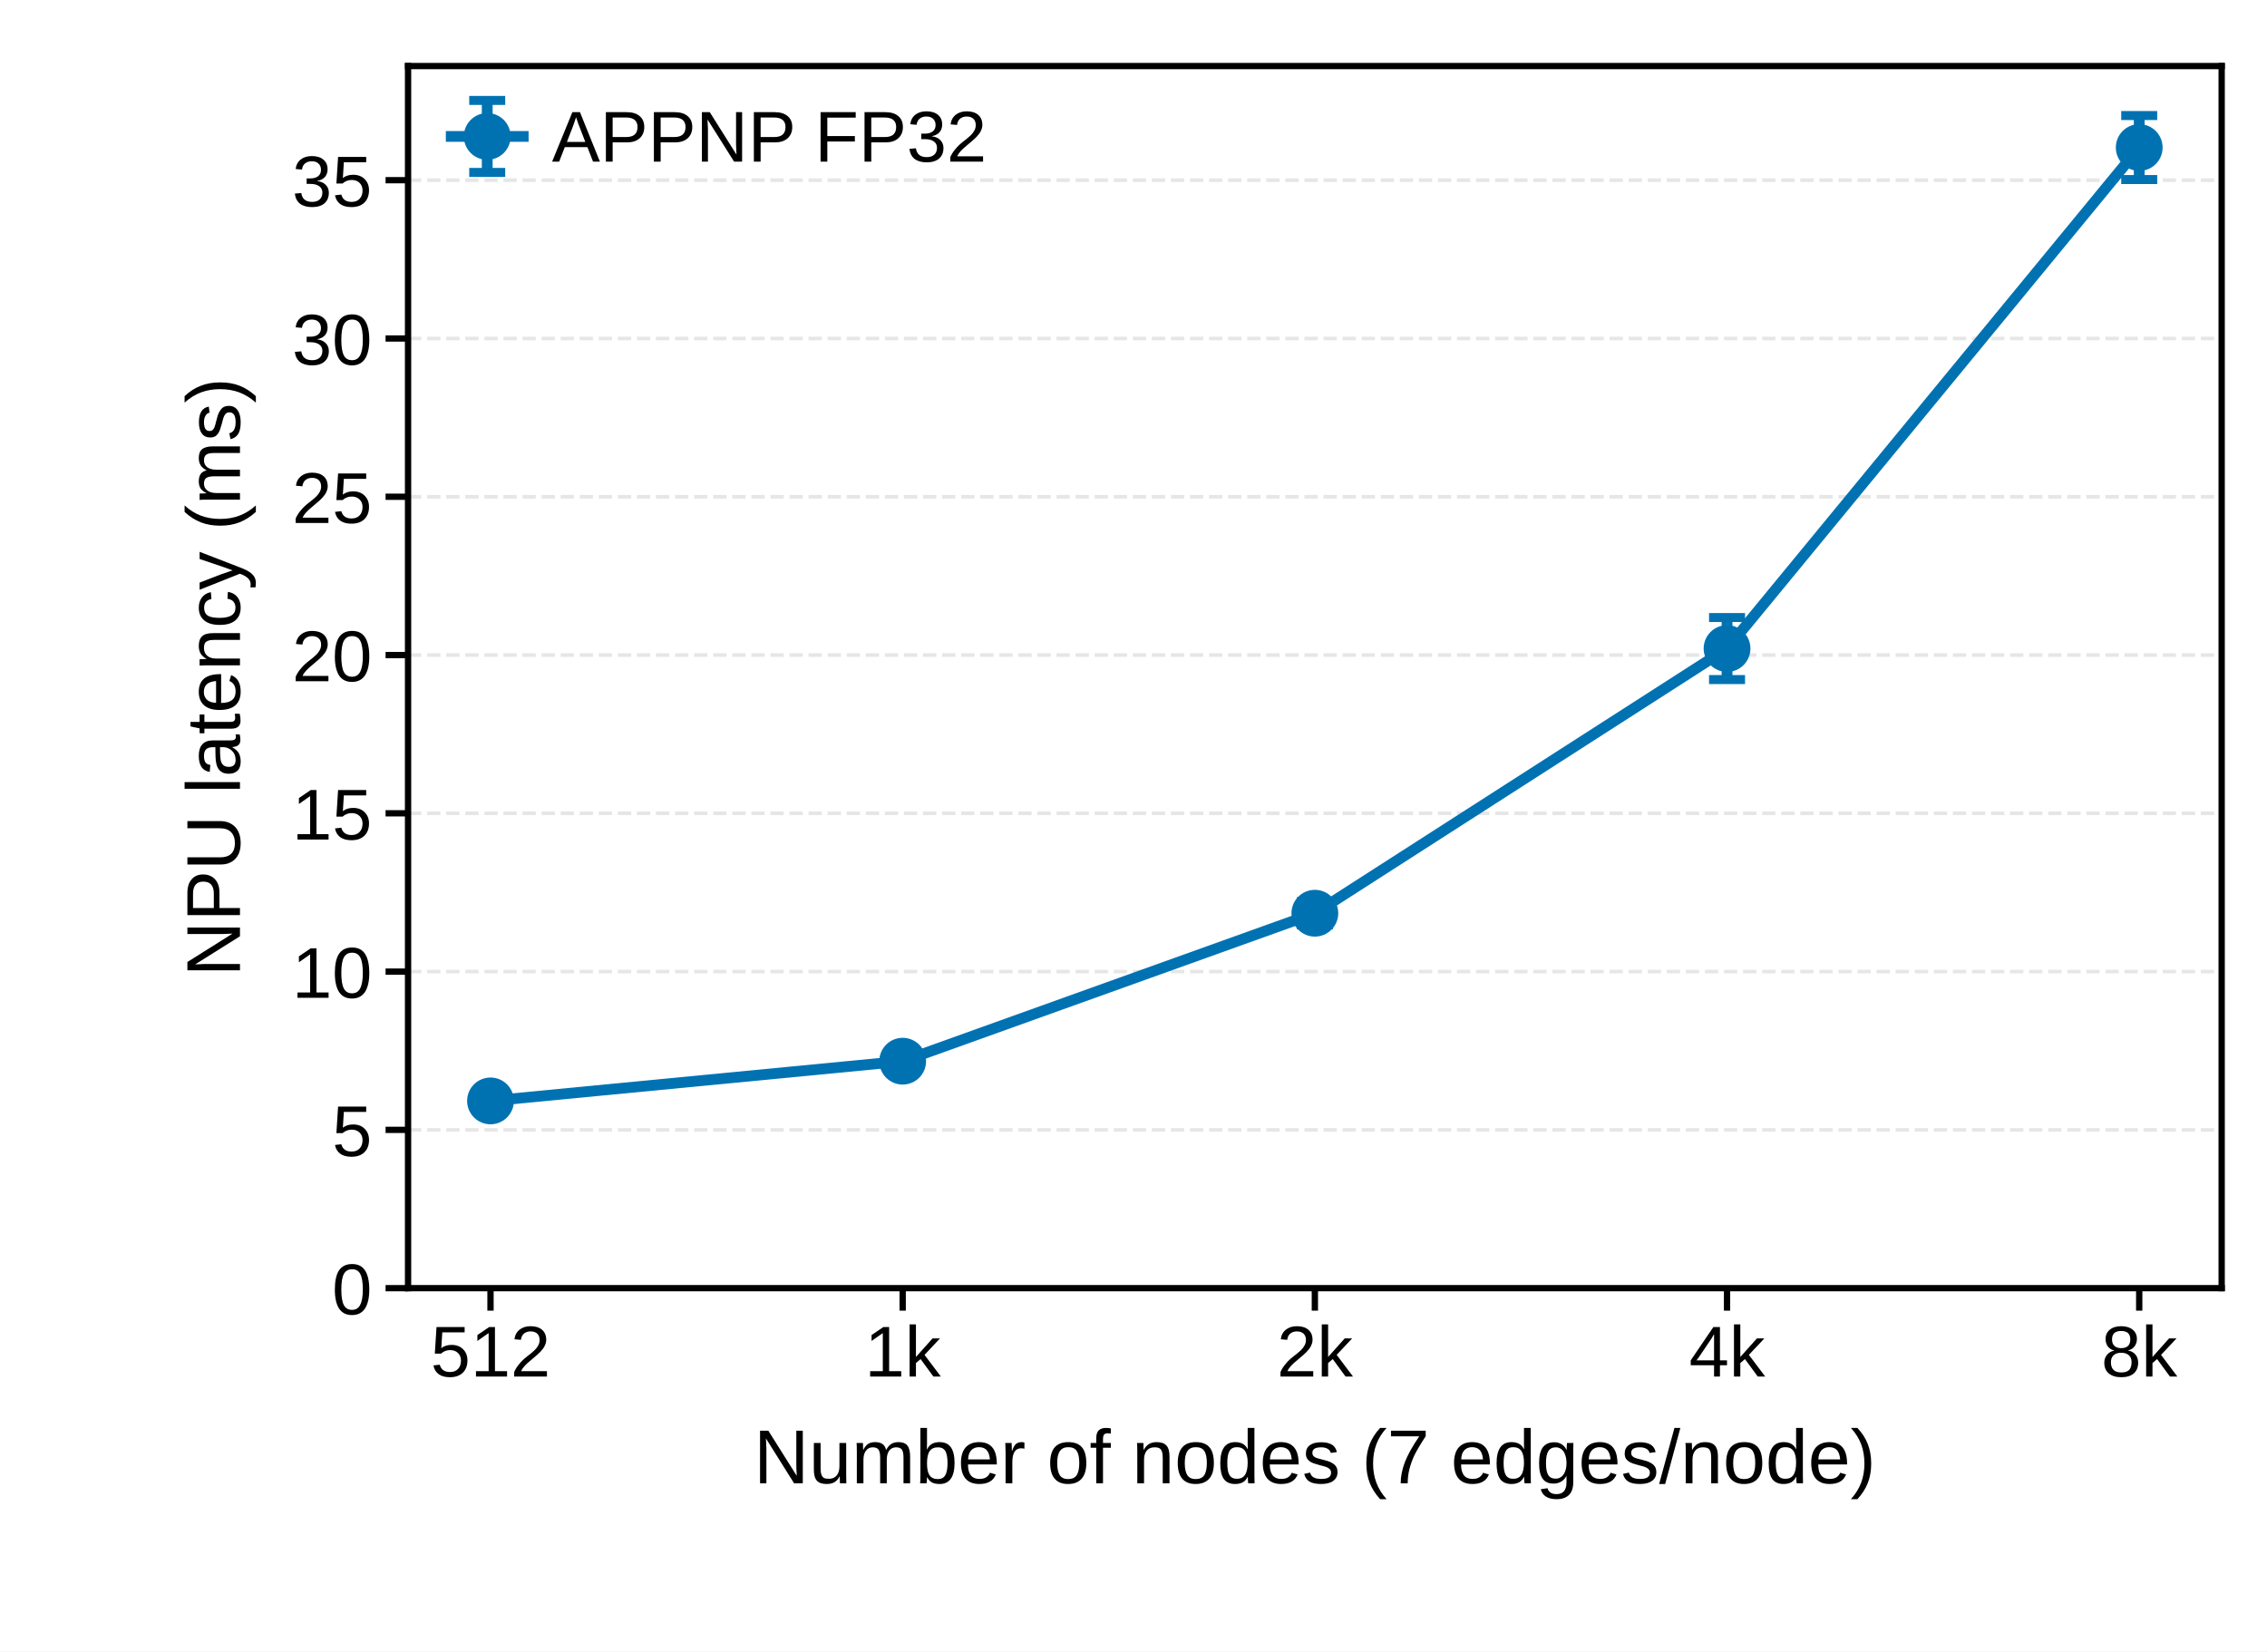
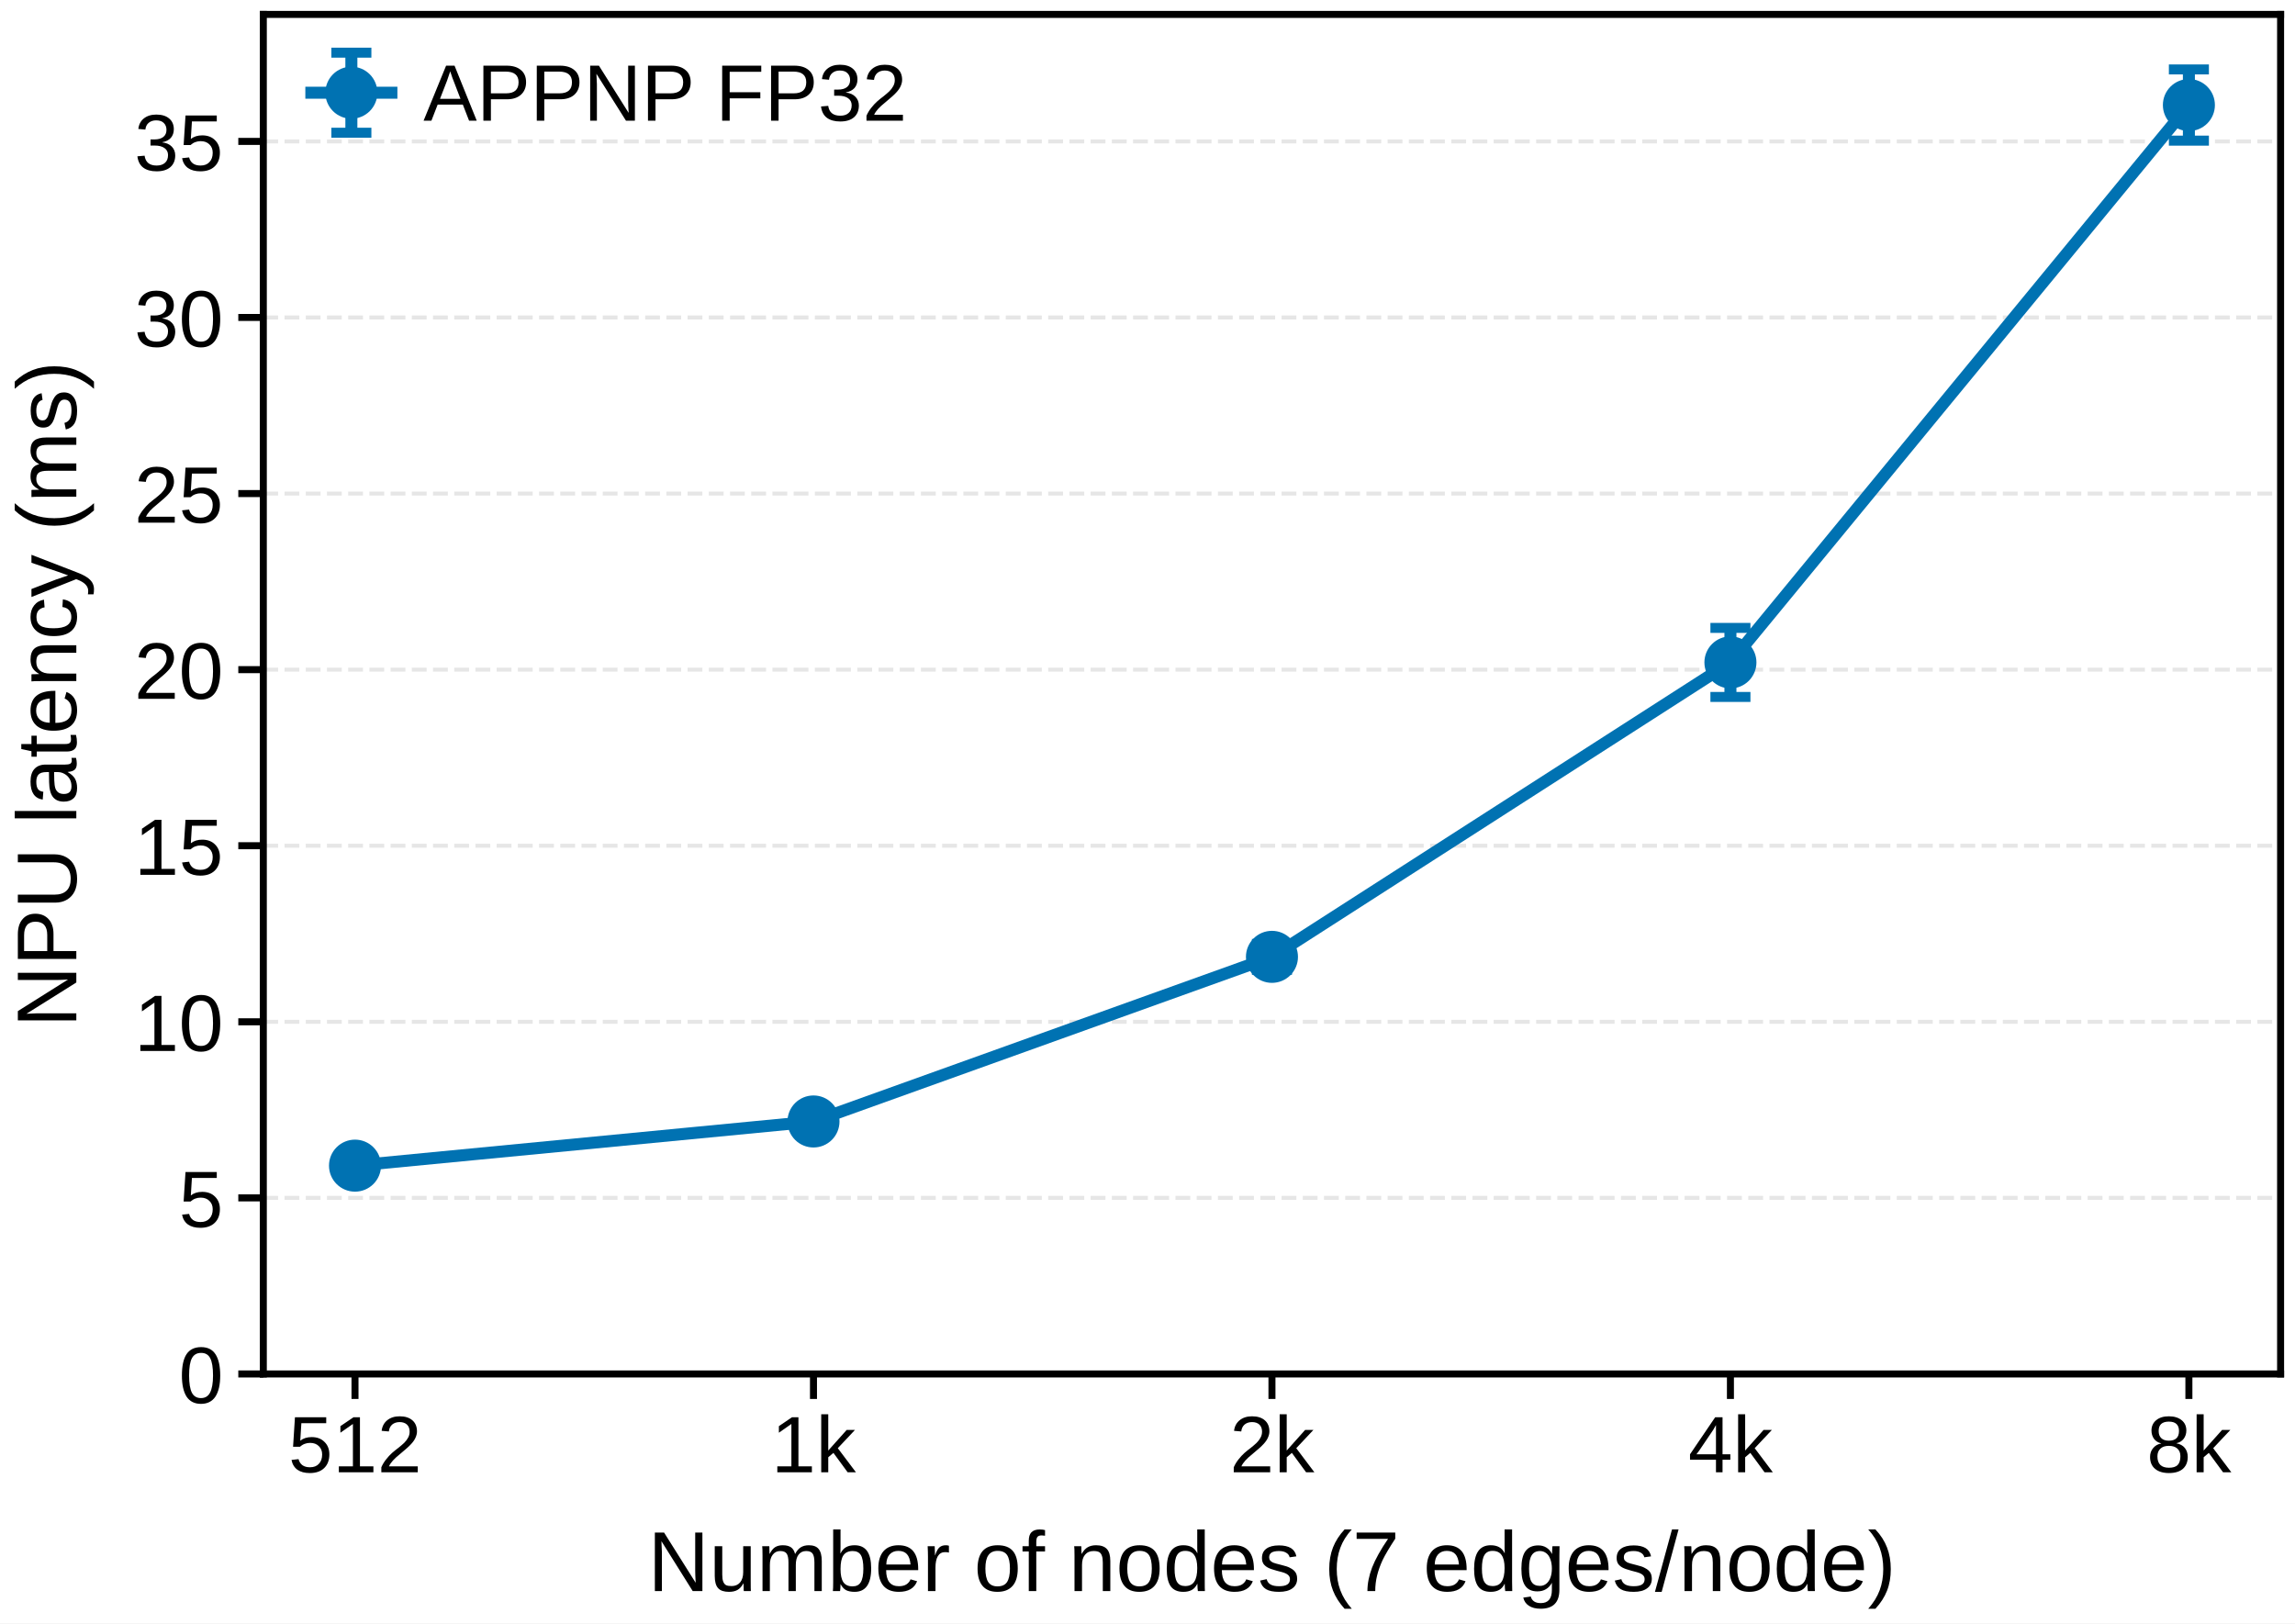
- <svg xmlns="http://www.w3.org/2000/svg" xmlns:xlink="http://www.w3.org/1999/xlink" width="252pt" height="183.6pt" viewBox="0 0 252 183.6" version="1.1">
+ <svg xmlns="http://www.w3.org/2000/svg" xmlns:xlink="http://www.w3.org/1999/xlink" width="229.355pt" height="162.229pt" viewBox="0 0 229.355 162.229" version="1.1">
  <defs>
    <style type="text/css">*{stroke-linejoin: round; stroke-linecap: butt}</style>
  </defs>
  <g id="figure_1">
    <g id="patch_1">
-       <path d="M 0 183.6 L 252 183.6 L 252 0 L 0 0 z " style="fill: #ffffff" />
+       <path d="M 0 162.229 L 229.355 162.229 L 229.355 0 L 0 0 z " style="fill: #ffffff" />
    </g>
    <g id="axes_1">
      <g id="patch_2">
-         <path d="M 45.36 143.208 L 246.96 143.208 L 246.96 7.344 L 45.36 7.344 z " style="fill: #ffffff" />
+         <path d="M 26.315 137.304 L 227.915 137.304 L 227.915 1.44 L 26.315 1.44 z " style="fill: #ffffff" />
      </g>
      <g id="matplotlib.axis_1">
        <g id="xtick_1">
          <g id="line2d_1">
            <defs>
              <path id="m5322cc1f83" d="M 0 0 L 0 2.5 " style="stroke: #000000; stroke-width: 0.7" />
            </defs>
            <g>
-               <use xlink:href="#m5322cc1f83" x="54.524" y="143.208" style="stroke: #000000; stroke-width: 0.7" />
+               <use xlink:href="#m5322cc1f83" x="35.478" y="137.304" style="stroke: #000000; stroke-width: 0.7" />
            </g>
          </g>
          <g id="text_1">
-             <text style="font-size: 8px; font-family: 'Arial', 'DejaVu Sans', sans-serif; text-anchor: middle" x="54.524" y="153.032" transform="rotate(-0 54.52364 153.0322)">512</text>
+             <text style="font-size: 8px; font-family: 'Arial', 'DejaVu Sans', sans-serif; text-anchor: middle" x="35.478" y="147.128" transform="rotate(-0 35.47835 147.1282)">512</text>
          </g>
        </g>
        <g id="xtick_2">
          <g id="line2d_2">
            <g>
-               <use xlink:href="#m5322cc1f83" x="100.342" y="143.208" style="stroke: #000000; stroke-width: 0.7" />
+               <use xlink:href="#m5322cc1f83" x="81.297" y="137.304" style="stroke: #000000; stroke-width: 0.7" />
            </g>
          </g>
          <g id="text_2">
-             <text style="font-size: 8px; font-family: 'Arial', 'DejaVu Sans', sans-serif; text-anchor: middle" x="100.342" y="153.032" transform="rotate(-0 100.3418 153.0322)">1k</text>
+             <text style="font-size: 8px; font-family: 'Arial', 'DejaVu Sans', sans-serif; text-anchor: middle" x="81.297" y="147.128" transform="rotate(-0 81.29654 147.1282)">1k</text>
          </g>
        </g>
        <g id="xtick_3">
          <g id="line2d_3">
            <g>
-               <use xlink:href="#m5322cc1f83" x="146.16" y="143.208" style="stroke: #000000; stroke-width: 0.7" />
+               <use xlink:href="#m5322cc1f83" x="127.115" y="137.304" style="stroke: #000000; stroke-width: 0.7" />
            </g>
          </g>
          <g id="text_3">
-             <text style="font-size: 8px; font-family: 'Arial', 'DejaVu Sans', sans-serif; text-anchor: middle" x="146.16" y="153.032" transform="rotate(-0 146.16 153.0322)">2k</text>
+             <text style="font-size: 8px; font-family: 'Arial', 'DejaVu Sans', sans-serif; text-anchor: middle" x="127.115" y="147.128" transform="rotate(-0 127.1147 147.1282)">2k</text>
          </g>
        </g>
        <g id="xtick_4">
          <g id="line2d_4">
            <g>
-               <use xlink:href="#m5322cc1f83" x="191.978" y="143.208" style="stroke: #000000; stroke-width: 0.7" />
+               <use xlink:href="#m5322cc1f83" x="172.933" y="137.304" style="stroke: #000000; stroke-width: 0.7" />
            </g>
          </g>
          <g id="text_4">
-             <text style="font-size: 8px; font-family: 'Arial', 'DejaVu Sans', sans-serif; text-anchor: middle" x="191.978" y="153.032" transform="rotate(-0 191.9782 153.0322)">4k</text>
+             <text style="font-size: 8px; font-family: 'Arial', 'DejaVu Sans', sans-serif; text-anchor: middle" x="172.933" y="147.128" transform="rotate(-0 172.9329 147.1282)">4k</text>
          </g>
        </g>
        <g id="xtick_5">
          <g id="line2d_5">
            <g>
-               <use xlink:href="#m5322cc1f83" x="237.796" y="143.208" style="stroke: #000000; stroke-width: 0.7" />
+               <use xlink:href="#m5322cc1f83" x="218.751" y="137.304" style="stroke: #000000; stroke-width: 0.7" />
            </g>
          </g>
          <g id="text_5">
-             <text style="font-size: 8px; font-family: 'Arial', 'DejaVu Sans', sans-serif; text-anchor: middle" x="237.796" y="153.032" transform="rotate(-0 237.7964 153.0322)">8k</text>
+             <text style="font-size: 8px; font-family: 'Arial', 'DejaVu Sans', sans-serif; text-anchor: middle" x="218.751" y="147.128" transform="rotate(-0 218.7511 147.1282)">8k</text>
          </g>
        </g>
        <g id="text_6">
-           <text style="font-size: 8.5px; font-family: 'Arial', 'DejaVu Sans', sans-serif; text-anchor: middle" x="146.16" y="164.904" transform="rotate(-0 146.16 164.904)">Number of nodes (7 edges/node)</text>
+           <text style="font-size: 8.5px; font-family: 'Arial', 'DejaVu Sans', sans-serif; text-anchor: middle" x="127.115" y="159" transform="rotate(-0 127.1147 159)">Number of nodes (7 edges/node)</text>
        </g>
      </g>
      <g id="matplotlib.axis_2">
        <g id="ytick_1">
          <g id="line2d_6">
-             <path d="M 45.36 143.208 L 246.96 143.208 " clip-path="url(#pa7cc20d05a)" style="fill: none; stroke-dasharray: 1.48,0.64; stroke-dashoffset: 0; stroke: #b8b8b8; stroke-opacity: 0.35; stroke-width: 0.4" />
+             <path d="M 26.315 137.304 L 227.915 137.304 " clip-path="url(#pe92c45240e)" style="fill: none; stroke-dasharray: 1.48,0.64; stroke-dashoffset: 0; stroke: #b8b8b8; stroke-opacity: 0.35; stroke-width: 0.4" />
          </g>
          <g id="line2d_7">
            <defs>
              <path id="m4a3032c1a7" d="M 0 0 L -2.5 0 " style="stroke: #000000; stroke-width: 0.7" />
            </defs>
            <g>
-               <use xlink:href="#m4a3032c1a7" x="45.36" y="143.208" style="stroke: #000000; stroke-width: 0.7" />
+               <use xlink:href="#m4a3032c1a7" x="26.315" y="137.304" style="stroke: #000000; stroke-width: 0.7" />
            </g>
          </g>
          <g id="text_7">
-             <text style="font-size: 8px; font-family: 'Arial', 'DejaVu Sans', sans-serif; text-anchor: end" x="41.36" y="146.12" transform="rotate(-0 41.36 146.1201)">0</text>
+             <text style="font-size: 8px; font-family: 'Arial', 'DejaVu Sans', sans-serif; text-anchor: end" x="22.315" y="140.216" transform="rotate(-0 22.31472 140.2161)">0</text>
          </g>
        </g>
        <g id="ytick_2">
          <g id="line2d_8">
-             <path d="M 45.36 125.612 L 246.96 125.612 " clip-path="url(#pa7cc20d05a)" style="fill: none; stroke-dasharray: 1.48,0.64; stroke-dashoffset: 0; stroke: #b8b8b8; stroke-opacity: 0.35; stroke-width: 0.4" />
+             <path d="M 26.315 119.708 L 227.915 119.708 " clip-path="url(#pe92c45240e)" style="fill: none; stroke-dasharray: 1.48,0.64; stroke-dashoffset: 0; stroke: #b8b8b8; stroke-opacity: 0.35; stroke-width: 0.4" />
          </g>
          <g id="line2d_9">
            <g>
-               <use xlink:href="#m4a3032c1a7" x="45.36" y="125.612" style="stroke: #000000; stroke-width: 0.7" />
+               <use xlink:href="#m4a3032c1a7" x="26.315" y="119.708" style="stroke: #000000; stroke-width: 0.7" />
            </g>
          </g>
          <g id="text_8">
-             <text style="font-size: 8px; font-family: 'Arial', 'DejaVu Sans', sans-serif; text-anchor: end" x="41.36" y="128.524" transform="rotate(-0 41.36 128.5238)">5</text>
+             <text style="font-size: 8px; font-family: 'Arial', 'DejaVu Sans', sans-serif; text-anchor: end" x="22.315" y="122.62" transform="rotate(-0 22.31472 122.6198)">5</text>
          </g>
        </g>
        <g id="ytick_3">
          <g id="line2d_10">
-             <path d="M 45.36 108.015 L 246.96 108.015 " clip-path="url(#pa7cc20d05a)" style="fill: none; stroke-dasharray: 1.48,0.64; stroke-dashoffset: 0; stroke: #b8b8b8; stroke-opacity: 0.35; stroke-width: 0.4" />
+             <path d="M 26.315 102.111 L 227.915 102.111 " clip-path="url(#pe92c45240e)" style="fill: none; stroke-dasharray: 1.48,0.64; stroke-dashoffset: 0; stroke: #b8b8b8; stroke-opacity: 0.35; stroke-width: 0.4" />
          </g>
          <g id="line2d_11">
            <g>
-               <use xlink:href="#m4a3032c1a7" x="45.36" y="108.015" style="stroke: #000000; stroke-width: 0.7" />
+               <use xlink:href="#m4a3032c1a7" x="26.315" y="102.111" style="stroke: #000000; stroke-width: 0.7" />
            </g>
          </g>
          <g id="text_9">
-             <text style="font-size: 8px; font-family: 'Arial', 'DejaVu Sans', sans-serif; text-anchor: end" x="41.36" y="110.928" transform="rotate(-0 41.36 110.9276)">10</text>
+             <text style="font-size: 8px; font-family: 'Arial', 'DejaVu Sans', sans-serif; text-anchor: end" x="22.315" y="105.024" transform="rotate(-0 22.31472 105.0236)">10</text>
          </g>
        </g>
        <g id="ytick_4">
          <g id="line2d_12">
-             <path d="M 45.36 90.419 L 246.96 90.419 " clip-path="url(#pa7cc20d05a)" style="fill: none; stroke-dasharray: 1.48,0.64; stroke-dashoffset: 0; stroke: #b8b8b8; stroke-opacity: 0.35; stroke-width: 0.4" />
+             <path d="M 26.315 84.515 L 227.915 84.515 " clip-path="url(#pe92c45240e)" style="fill: none; stroke-dasharray: 1.48,0.64; stroke-dashoffset: 0; stroke: #b8b8b8; stroke-opacity: 0.35; stroke-width: 0.4" />
          </g>
          <g id="line2d_13">
            <g>
-               <use xlink:href="#m4a3032c1a7" x="45.36" y="90.419" style="stroke: #000000; stroke-width: 0.7" />
+               <use xlink:href="#m4a3032c1a7" x="26.315" y="84.515" style="stroke: #000000; stroke-width: 0.7" />
            </g>
          </g>
          <g id="text_10">
-             <text style="font-size: 8px; font-family: 'Arial', 'DejaVu Sans', sans-serif; text-anchor: end" x="41.36" y="93.331" transform="rotate(-0 41.36 93.33131)">15</text>
+             <text style="font-size: 8px; font-family: 'Arial', 'DejaVu Sans', sans-serif; text-anchor: end" x="22.315" y="87.427" transform="rotate(-0 22.31472 87.42731)">15</text>
          </g>
        </g>
        <g id="ytick_5">
          <g id="line2d_14">
-             <path d="M 45.36 72.823 L 246.96 72.823 " clip-path="url(#pa7cc20d05a)" style="fill: none; stroke-dasharray: 1.48,0.64; stroke-dashoffset: 0; stroke: #b8b8b8; stroke-opacity: 0.35; stroke-width: 0.4" />
+             <path d="M 26.315 66.919 L 227.915 66.919 " clip-path="url(#pe92c45240e)" style="fill: none; stroke-dasharray: 1.48,0.64; stroke-dashoffset: 0; stroke: #b8b8b8; stroke-opacity: 0.35; stroke-width: 0.4" />
          </g>
          <g id="line2d_15">
            <g>
-               <use xlink:href="#m4a3032c1a7" x="45.36" y="72.823" style="stroke: #000000; stroke-width: 0.7" />
+               <use xlink:href="#m4a3032c1a7" x="26.315" y="66.919" style="stroke: #000000; stroke-width: 0.7" />
            </g>
          </g>
          <g id="text_11">
-             <text style="font-size: 8px; font-family: 'Arial', 'DejaVu Sans', sans-serif; text-anchor: end" x="41.36" y="75.735" transform="rotate(-0 41.36 75.73504)">20</text>
+             <text style="font-size: 8px; font-family: 'Arial', 'DejaVu Sans', sans-serif; text-anchor: end" x="22.315" y="69.831" transform="rotate(-0 22.31472 69.83104)">20</text>
          </g>
        </g>
        <g id="ytick_6">
          <g id="line2d_16">
-             <path d="M 45.36 55.227 L 246.96 55.227 " clip-path="url(#pa7cc20d05a)" style="fill: none; stroke-dasharray: 1.48,0.64; stroke-dashoffset: 0; stroke: #b8b8b8; stroke-opacity: 0.35; stroke-width: 0.4" />
+             <path d="M 26.315 49.323 L 227.915 49.323 " clip-path="url(#pe92c45240e)" style="fill: none; stroke-dasharray: 1.48,0.64; stroke-dashoffset: 0; stroke: #b8b8b8; stroke-opacity: 0.35; stroke-width: 0.4" />
          </g>
          <g id="line2d_17">
            <g>
-               <use xlink:href="#m4a3032c1a7" x="45.36" y="55.227" style="stroke: #000000; stroke-width: 0.7" />
+               <use xlink:href="#m4a3032c1a7" x="26.315" y="49.323" style="stroke: #000000; stroke-width: 0.7" />
            </g>
          </g>
          <g id="text_12">
-             <text style="font-size: 8px; font-family: 'Arial', 'DejaVu Sans', sans-serif; text-anchor: end" x="41.36" y="58.139" transform="rotate(-0 41.36 58.13877)">25</text>
+             <text style="font-size: 8px; font-family: 'Arial', 'DejaVu Sans', sans-serif; text-anchor: end" x="22.315" y="52.235" transform="rotate(-0 22.31472 52.23477)">25</text>
          </g>
        </g>
        <g id="ytick_7">
          <g id="line2d_18">
-             <path d="M 45.36 37.63 L 246.96 37.63 " clip-path="url(#pa7cc20d05a)" style="fill: none; stroke-dasharray: 1.48,0.64; stroke-dashoffset: 0; stroke: #b8b8b8; stroke-opacity: 0.35; stroke-width: 0.4" />
+             <path d="M 26.315 31.726 L 227.915 31.726 " clip-path="url(#pe92c45240e)" style="fill: none; stroke-dasharray: 1.48,0.64; stroke-dashoffset: 0; stroke: #b8b8b8; stroke-opacity: 0.35; stroke-width: 0.4" />
          </g>
          <g id="line2d_19">
            <g>
-               <use xlink:href="#m4a3032c1a7" x="45.36" y="37.63" style="stroke: #000000; stroke-width: 0.7" />
+               <use xlink:href="#m4a3032c1a7" x="26.315" y="31.726" style="stroke: #000000; stroke-width: 0.7" />
            </g>
          </g>
          <g id="text_13">
-             <text style="font-size: 8px; font-family: 'Arial', 'DejaVu Sans', sans-serif; text-anchor: end" x="41.36" y="40.543" transform="rotate(-0 41.36 40.54251)">30</text>
+             <text style="font-size: 8px; font-family: 'Arial', 'DejaVu Sans', sans-serif; text-anchor: end" x="22.315" y="34.639" transform="rotate(-0 22.31472 34.63851)">30</text>
          </g>
        </g>
        <g id="ytick_8">
          <g id="line2d_20">
-             <path d="M 45.36 20.034 L 246.96 20.034 " clip-path="url(#pa7cc20d05a)" style="fill: none; stroke-dasharray: 1.48,0.64; stroke-dashoffset: 0; stroke: #b8b8b8; stroke-opacity: 0.35; stroke-width: 0.4" />
+             <path d="M 26.315 14.13 L 227.915 14.13 " clip-path="url(#pe92c45240e)" style="fill: none; stroke-dasharray: 1.48,0.64; stroke-dashoffset: 0; stroke: #b8b8b8; stroke-opacity: 0.35; stroke-width: 0.4" />
          </g>
          <g id="line2d_21">
            <g>
-               <use xlink:href="#m4a3032c1a7" x="45.36" y="20.034" style="stroke: #000000; stroke-width: 0.7" />
+               <use xlink:href="#m4a3032c1a7" x="26.315" y="14.13" style="stroke: #000000; stroke-width: 0.7" />
            </g>
          </g>
          <g id="text_14">
-             <text style="font-size: 8px; font-family: 'Arial', 'DejaVu Sans', sans-serif; text-anchor: end" x="41.36" y="22.946" transform="rotate(-0 41.36 22.94624)">35</text>
+             <text style="font-size: 8px; font-family: 'Arial', 'DejaVu Sans', sans-serif; text-anchor: end" x="22.315" y="17.042" transform="rotate(-0 22.31472 17.04224)">35</text>
          </g>
        </g>
        <g id="text_15">
-           <text style="font-size: 8.5px; font-family: 'Arial', 'DejaVu Sans', sans-serif; text-anchor: middle" x="26.674" y="75.276" transform="rotate(-90 26.67352 75.276)">NPU latency (ms)</text>
+           <text style="font-size: 8.5px; font-family: 'Arial', 'DejaVu Sans', sans-serif; text-anchor: middle" x="7.628" y="69.372" transform="rotate(-90 7.628232 69.372)">NPU latency (ms)</text>
        </g>
      </g>
      <g id="LineCollection_1">
-         <path d="M 54.524 122.828 L 54.524 121.953 " clip-path="url(#pa7cc20d05a)" style="fill: none; stroke: #0072b2; stroke-width: 1.2" />
-         <path d="M 100.342 118.661 L 100.342 117.291 " clip-path="url(#pa7cc20d05a)" style="fill: none; stroke: #0072b2; stroke-width: 1.2" />
-         <path d="M 146.16 102.821 L 146.16 100.229 " clip-path="url(#pa7cc20d05a)" style="fill: none; stroke: #0072b2; stroke-width: 1.2" />
-         <path d="M 191.978 75.55 L 191.978 68.651 " clip-path="url(#pa7cc20d05a)" style="fill: none; stroke: #0072b2; stroke-width: 1.2" />
-         <path d="M 237.796 19.959 L 237.796 12.843 " clip-path="url(#pa7cc20d05a)" style="fill: none; stroke: #0072b2; stroke-width: 1.2" />
+         <path d="M 35.478 116.924 L 35.478 116.049 " clip-path="url(#pe92c45240e)" style="fill: none; stroke: #0072b2; stroke-width: 1.2" />
+         <path d="M 81.297 112.757 L 81.297 111.387 " clip-path="url(#pe92c45240e)" style="fill: none; stroke: #0072b2; stroke-width: 1.2" />
+         <path d="M 127.115 96.917 L 127.115 94.325 " clip-path="url(#pe92c45240e)" style="fill: none; stroke: #0072b2; stroke-width: 1.2" />
+         <path d="M 172.933 69.646 L 172.933 62.747 " clip-path="url(#pe92c45240e)" style="fill: none; stroke: #0072b2; stroke-width: 1.2" />
+         <path d="M 218.751 14.055 L 218.751 6.939 " clip-path="url(#pe92c45240e)" style="fill: none; stroke: #0072b2; stroke-width: 1.2" />
      </g>
      <g id="line2d_22">
        <defs>
          <path id="ma485dbab5a" d="M 2 0 L -2 -0 " style="stroke: #0072b2" />
        </defs>
-         <g clip-path="url(#pa7cc20d05a)">
-           <use xlink:href="#ma485dbab5a" x="54.524" y="122.828" style="fill: #0072b2; stroke: #0072b2" />
-           <use xlink:href="#ma485dbab5a" x="100.342" y="118.661" style="fill: #0072b2; stroke: #0072b2" />
-           <use xlink:href="#ma485dbab5a" x="146.16" y="102.821" style="fill: #0072b2; stroke: #0072b2" />
-           <use xlink:href="#ma485dbab5a" x="191.978" y="75.55" style="fill: #0072b2; stroke: #0072b2" />
-           <use xlink:href="#ma485dbab5a" x="237.796" y="19.959" style="fill: #0072b2; stroke: #0072b2" />
+         <g clip-path="url(#pe92c45240e)">
+           <use xlink:href="#ma485dbab5a" x="35.478" y="116.924" style="fill: #0072b2; stroke: #0072b2" />
+           <use xlink:href="#ma485dbab5a" x="81.297" y="112.757" style="fill: #0072b2; stroke: #0072b2" />
+           <use xlink:href="#ma485dbab5a" x="127.115" y="96.917" style="fill: #0072b2; stroke: #0072b2" />
+           <use xlink:href="#ma485dbab5a" x="172.933" y="69.646" style="fill: #0072b2; stroke: #0072b2" />
+           <use xlink:href="#ma485dbab5a" x="218.751" y="14.055" style="fill: #0072b2; stroke: #0072b2" />
        </g>
      </g>
      <g id="line2d_23">
-         <g clip-path="url(#pa7cc20d05a)">
-           <use xlink:href="#ma485dbab5a" x="54.524" y="121.953" style="fill: #0072b2; stroke: #0072b2" />
-           <use xlink:href="#ma485dbab5a" x="100.342" y="117.291" style="fill: #0072b2; stroke: #0072b2" />
-           <use xlink:href="#ma485dbab5a" x="146.16" y="100.229" style="fill: #0072b2; stroke: #0072b2" />
-           <use xlink:href="#ma485dbab5a" x="191.978" y="68.651" style="fill: #0072b2; stroke: #0072b2" />
-           <use xlink:href="#ma485dbab5a" x="237.796" y="12.843" style="fill: #0072b2; stroke: #0072b2" />
+         <g clip-path="url(#pe92c45240e)">
+           <use xlink:href="#ma485dbab5a" x="35.478" y="116.049" style="fill: #0072b2; stroke: #0072b2" />
+           <use xlink:href="#ma485dbab5a" x="81.297" y="111.387" style="fill: #0072b2; stroke: #0072b2" />
+           <use xlink:href="#ma485dbab5a" x="127.115" y="94.325" style="fill: #0072b2; stroke: #0072b2" />
+           <use xlink:href="#ma485dbab5a" x="172.933" y="62.747" style="fill: #0072b2; stroke: #0072b2" />
+           <use xlink:href="#ma485dbab5a" x="218.751" y="6.939" style="fill: #0072b2; stroke: #0072b2" />
        </g>
      </g>
      <g id="line2d_24">
-         <path d="M 54.524 122.391 L 100.342 117.976 L 146.16 101.525 L 191.978 72.1 L 237.796 16.401 " clip-path="url(#pa7cc20d05a)" style="fill: none; stroke: #0072b2; stroke-width: 1.2; stroke-linecap: square" />
+         <path d="M 35.478 116.487 L 81.297 112.072 L 127.115 95.621 L 172.933 66.196 L 218.751 10.497 " clip-path="url(#pe92c45240e)" style="fill: none; stroke: #0072b2; stroke-width: 1.2; stroke-linecap: square" />
        <defs>
          <path id="m0823e8c3bf" d="M 0 2.1 C 0.557 2.1 1.091 1.879 1.485 1.485 C 1.879 1.091 2.1 0.557 2.1 0 C 2.1 -0.557 1.879 -1.091 1.485 -1.485 C 1.091 -1.879 0.557 -2.1 0 -2.1 C -0.557 -2.1 -1.091 -1.879 -1.485 -1.485 C -1.879 -1.091 -2.1 -0.557 -2.1 0 C -2.1 0.557 -1.879 1.091 -1.485 1.485 C -1.091 1.879 -0.557 2.1 0 2.1 z " style="stroke: #0072b2" />
        </defs>
-         <g clip-path="url(#pa7cc20d05a)">
-           <use xlink:href="#m0823e8c3bf" x="54.524" y="122.391" style="fill: #0072b2; stroke: #0072b2" />
-           <use xlink:href="#m0823e8c3bf" x="100.342" y="117.976" style="fill: #0072b2; stroke: #0072b2" />
-           <use xlink:href="#m0823e8c3bf" x="146.16" y="101.525" style="fill: #0072b2; stroke: #0072b2" />
-           <use xlink:href="#m0823e8c3bf" x="191.978" y="72.1" style="fill: #0072b2; stroke: #0072b2" />
-           <use xlink:href="#m0823e8c3bf" x="237.796" y="16.401" style="fill: #0072b2; stroke: #0072b2" />
+         <g clip-path="url(#pe92c45240e)">
+           <use xlink:href="#m0823e8c3bf" x="35.478" y="116.487" style="fill: #0072b2; stroke: #0072b2" />
+           <use xlink:href="#m0823e8c3bf" x="81.297" y="112.072" style="fill: #0072b2; stroke: #0072b2" />
+           <use xlink:href="#m0823e8c3bf" x="127.115" y="95.621" style="fill: #0072b2; stroke: #0072b2" />
+           <use xlink:href="#m0823e8c3bf" x="172.933" y="66.196" style="fill: #0072b2; stroke: #0072b2" />
+           <use xlink:href="#m0823e8c3bf" x="218.751" y="10.497" style="fill: #0072b2; stroke: #0072b2" />
        </g>
      </g>
      <g id="patch_3">
-         <path d="M 45.36 143.208 L 45.36 7.344 " style="fill: none; stroke: #000000; stroke-width: 0.7; stroke-linejoin: miter; stroke-linecap: square" />
+         <path d="M 26.315 137.304 L 26.315 1.44 " style="fill: none; stroke: #000000; stroke-width: 0.7; stroke-linejoin: miter; stroke-linecap: square" />
      </g>
      <g id="patch_4">
-         <path d="M 246.96 143.208 L 246.96 7.344 " style="fill: none; stroke: #000000; stroke-width: 0.7; stroke-linejoin: miter; stroke-linecap: square" />
+         <path d="M 227.915 137.304 L 227.915 1.44 " style="fill: none; stroke: #000000; stroke-width: 0.7; stroke-linejoin: miter; stroke-linecap: square" />
      </g>
      <g id="patch_5">
-         <path d="M 45.36 143.208 L 246.96 143.208 " style="fill: none; stroke: #000000; stroke-width: 0.7; stroke-linejoin: miter; stroke-linecap: square" />
+         <path d="M 26.315 137.304 L 227.915 137.304 " style="fill: none; stroke: #000000; stroke-width: 0.7; stroke-linejoin: miter; stroke-linecap: square" />
      </g>
      <g id="patch_6">
-         <path d="M 45.36 7.344 L 246.96 7.344 " style="fill: none; stroke: #000000; stroke-width: 0.7; stroke-linejoin: miter; stroke-linecap: square" />
+         <path d="M 26.315 1.44 L 227.915 1.44 " style="fill: none; stroke: #000000; stroke-width: 0.7; stroke-linejoin: miter; stroke-linecap: square" />
      </g>
      <g id="legend_1">
        <g id="LineCollection_2">
-           <path d="M 54.16 19.168 L 54.16 11.168 " style="fill: none; stroke: #0072b2; stroke-width: 1.2" />
+           <path d="M 35.115 13.264 L 35.115 5.264 " style="fill: none; stroke: #0072b2; stroke-width: 1.2" />
        </g>
        <g id="line2d_25">
          <g>
-             <use xlink:href="#ma485dbab5a" x="54.16" y="19.168" style="fill: #0072b2; stroke: #0072b2" />
+             <use xlink:href="#ma485dbab5a" x="35.115" y="13.264" style="fill: #0072b2; stroke: #0072b2" />
          </g>
        </g>
        <g id="line2d_26">
          <g>
-             <use xlink:href="#ma485dbab5a" x="54.16" y="11.168" style="fill: #0072b2; stroke: #0072b2" />
+             <use xlink:href="#ma485dbab5a" x="35.115" y="5.264" style="fill: #0072b2; stroke: #0072b2" />
          </g>
        </g>
        <g id="line2d_27">
-           <path d="M 50.16 15.168 L 58.16 15.168 " style="fill: none; stroke: #0072b2; stroke-width: 1.2; stroke-linecap: square" />
+           <path d="M 31.115 9.264 L 39.115 9.264 " style="fill: none; stroke: #0072b2; stroke-width: 1.2; stroke-linecap: square" />
        </g>
        <g id="line2d_28">
          <g>
-             <use xlink:href="#m0823e8c3bf" x="54.16" y="15.168" style="fill: #0072b2; stroke: #0072b2" />
+             <use xlink:href="#m0823e8c3bf" x="35.115" y="9.264" style="fill: #0072b2; stroke: #0072b2" />
          </g>
        </g>
        <g id="text_16">
-           <text style="font-size: 8px; font-family: 'Arial', 'DejaVu Sans', sans-serif; text-anchor: start" x="61.36" y="17.968" transform="rotate(-0 61.36 17.96822)">APPNP FP32</text>
+           <text style="font-size: 8px; font-family: 'Arial', 'DejaVu Sans', sans-serif; text-anchor: start" x="42.315" y="12.064" transform="rotate(-0 42.31472 12.06422)">APPNP FP32</text>
        </g>
      </g>
    </g>
  </g>
  <defs>
-     <clipPath id="pa7cc20d05a">
-       <rect x="45.36" y="7.344" width="201.6" height="135.864" />
+     <clipPath id="pe92c45240e">
+       <rect x="26.315" y="1.44" width="201.6" height="135.864" />
    </clipPath>
  </defs>
</svg>
